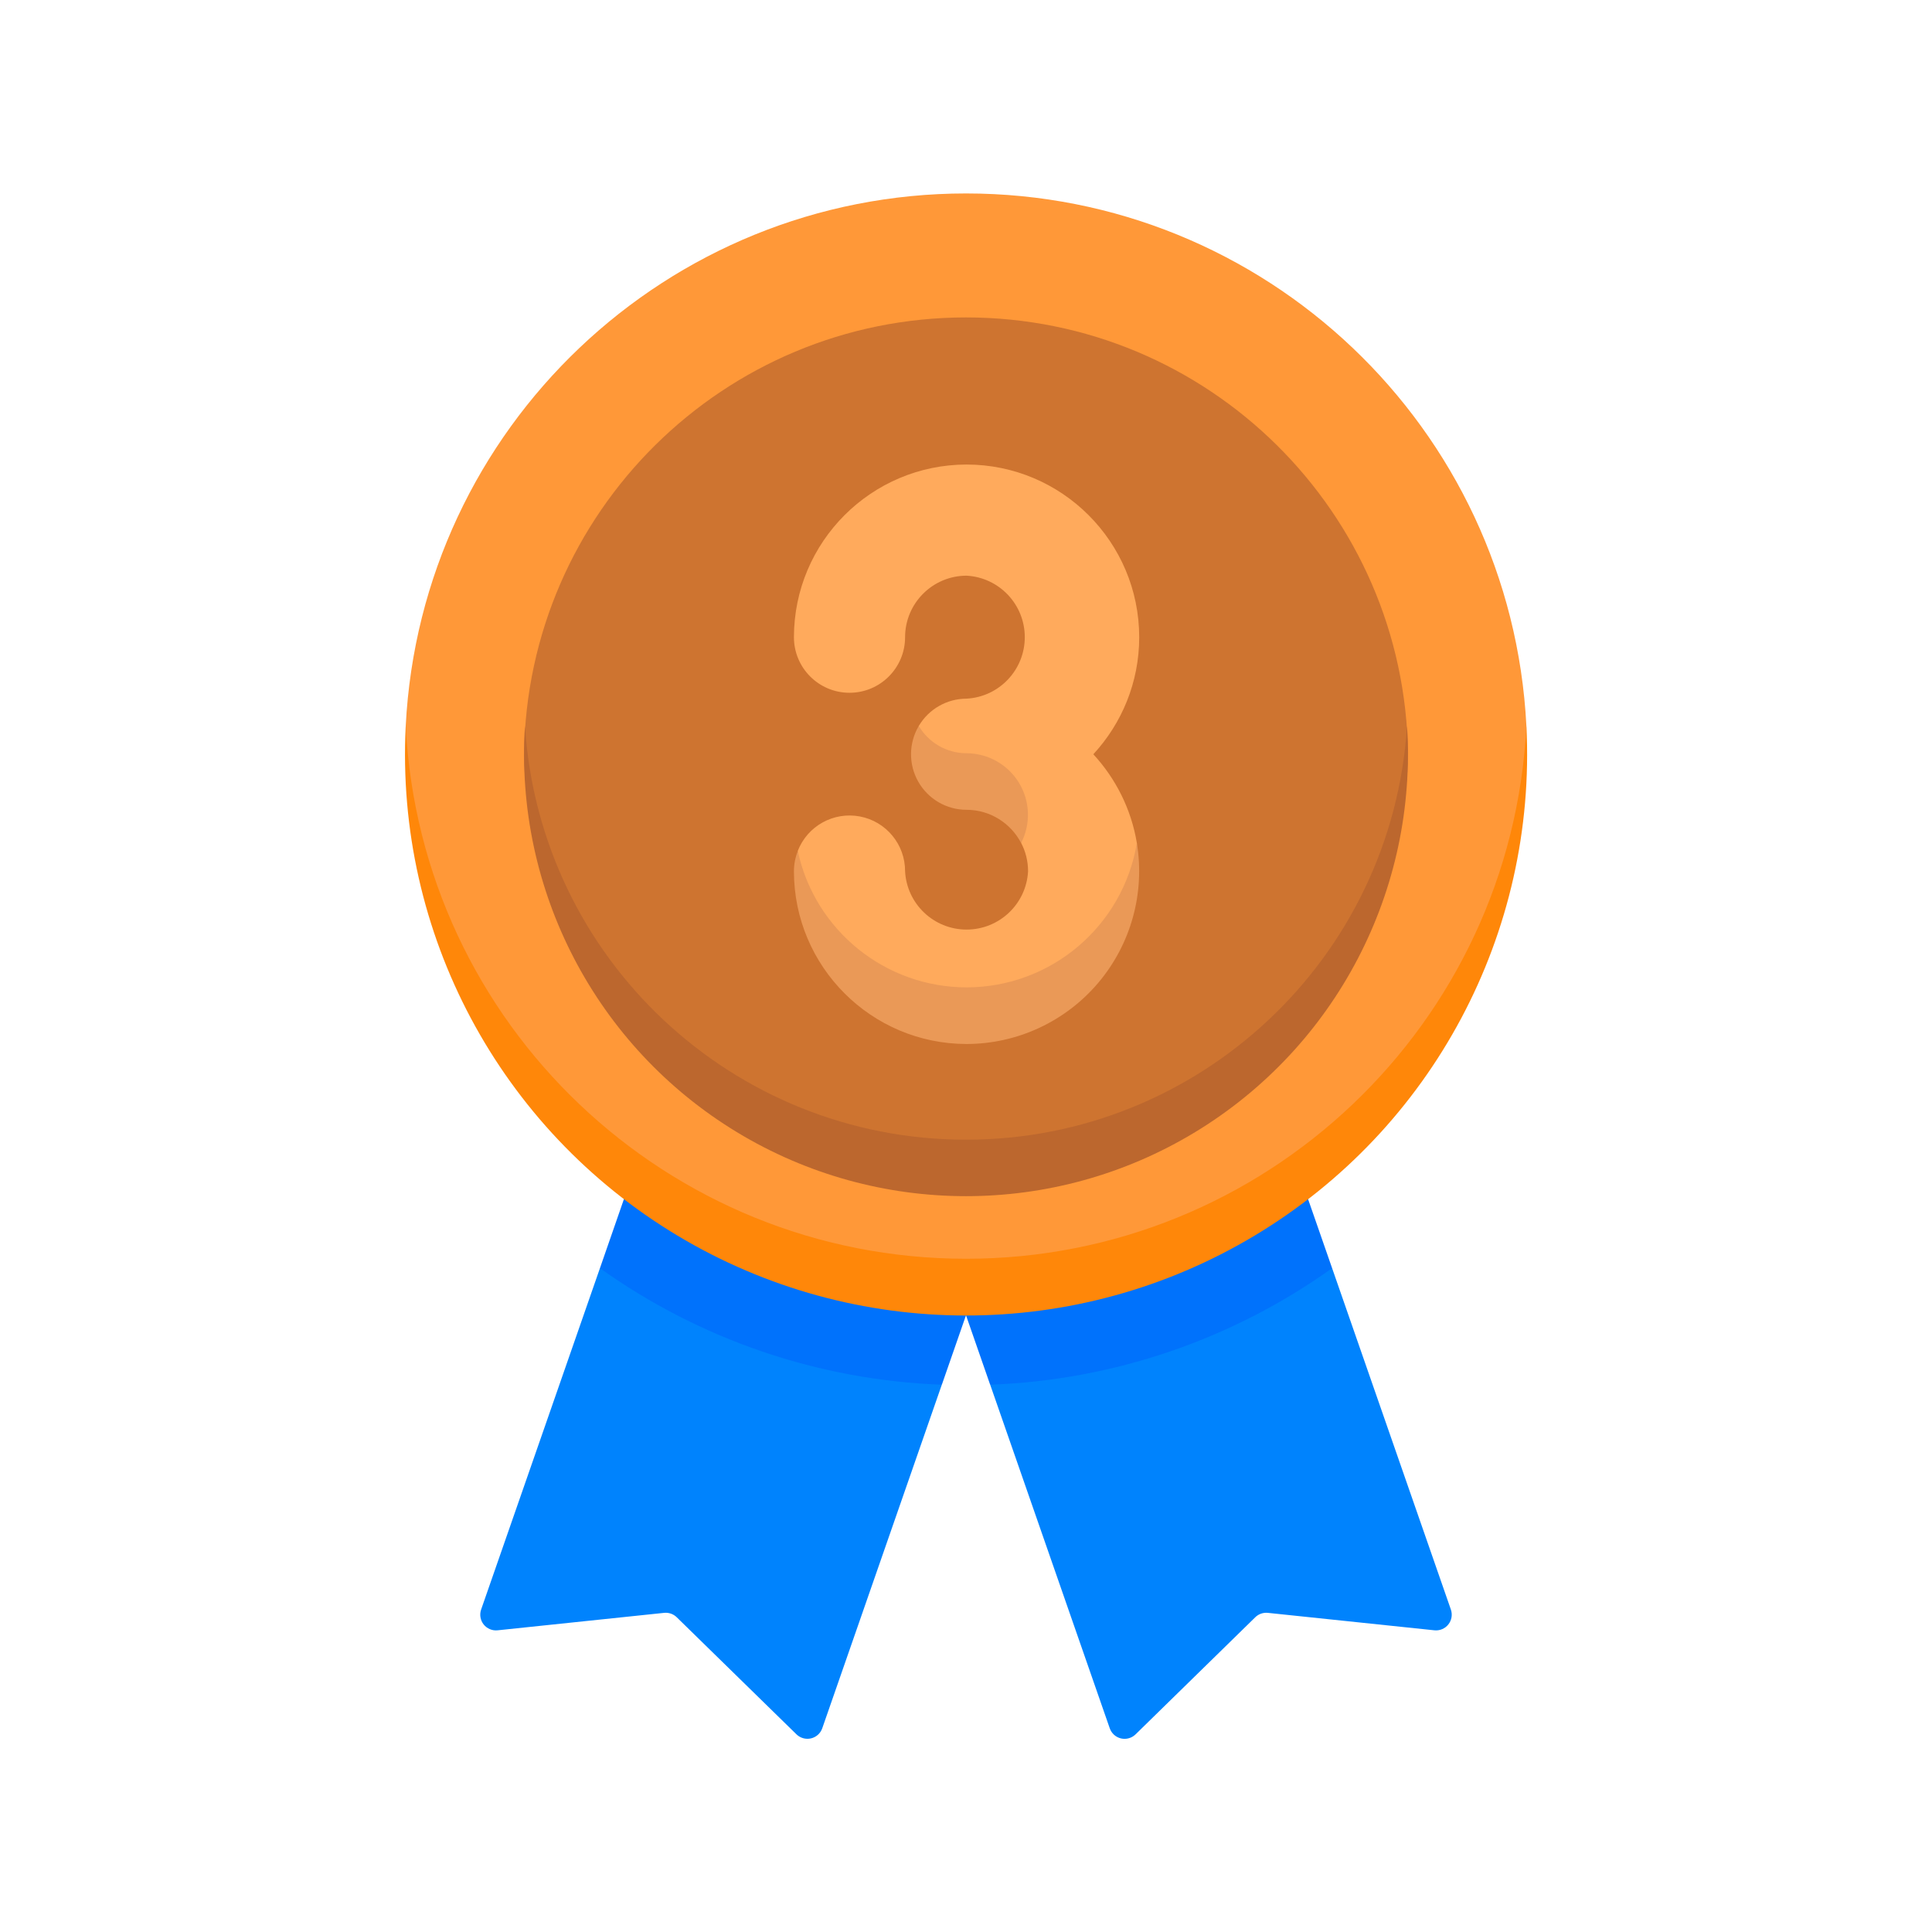
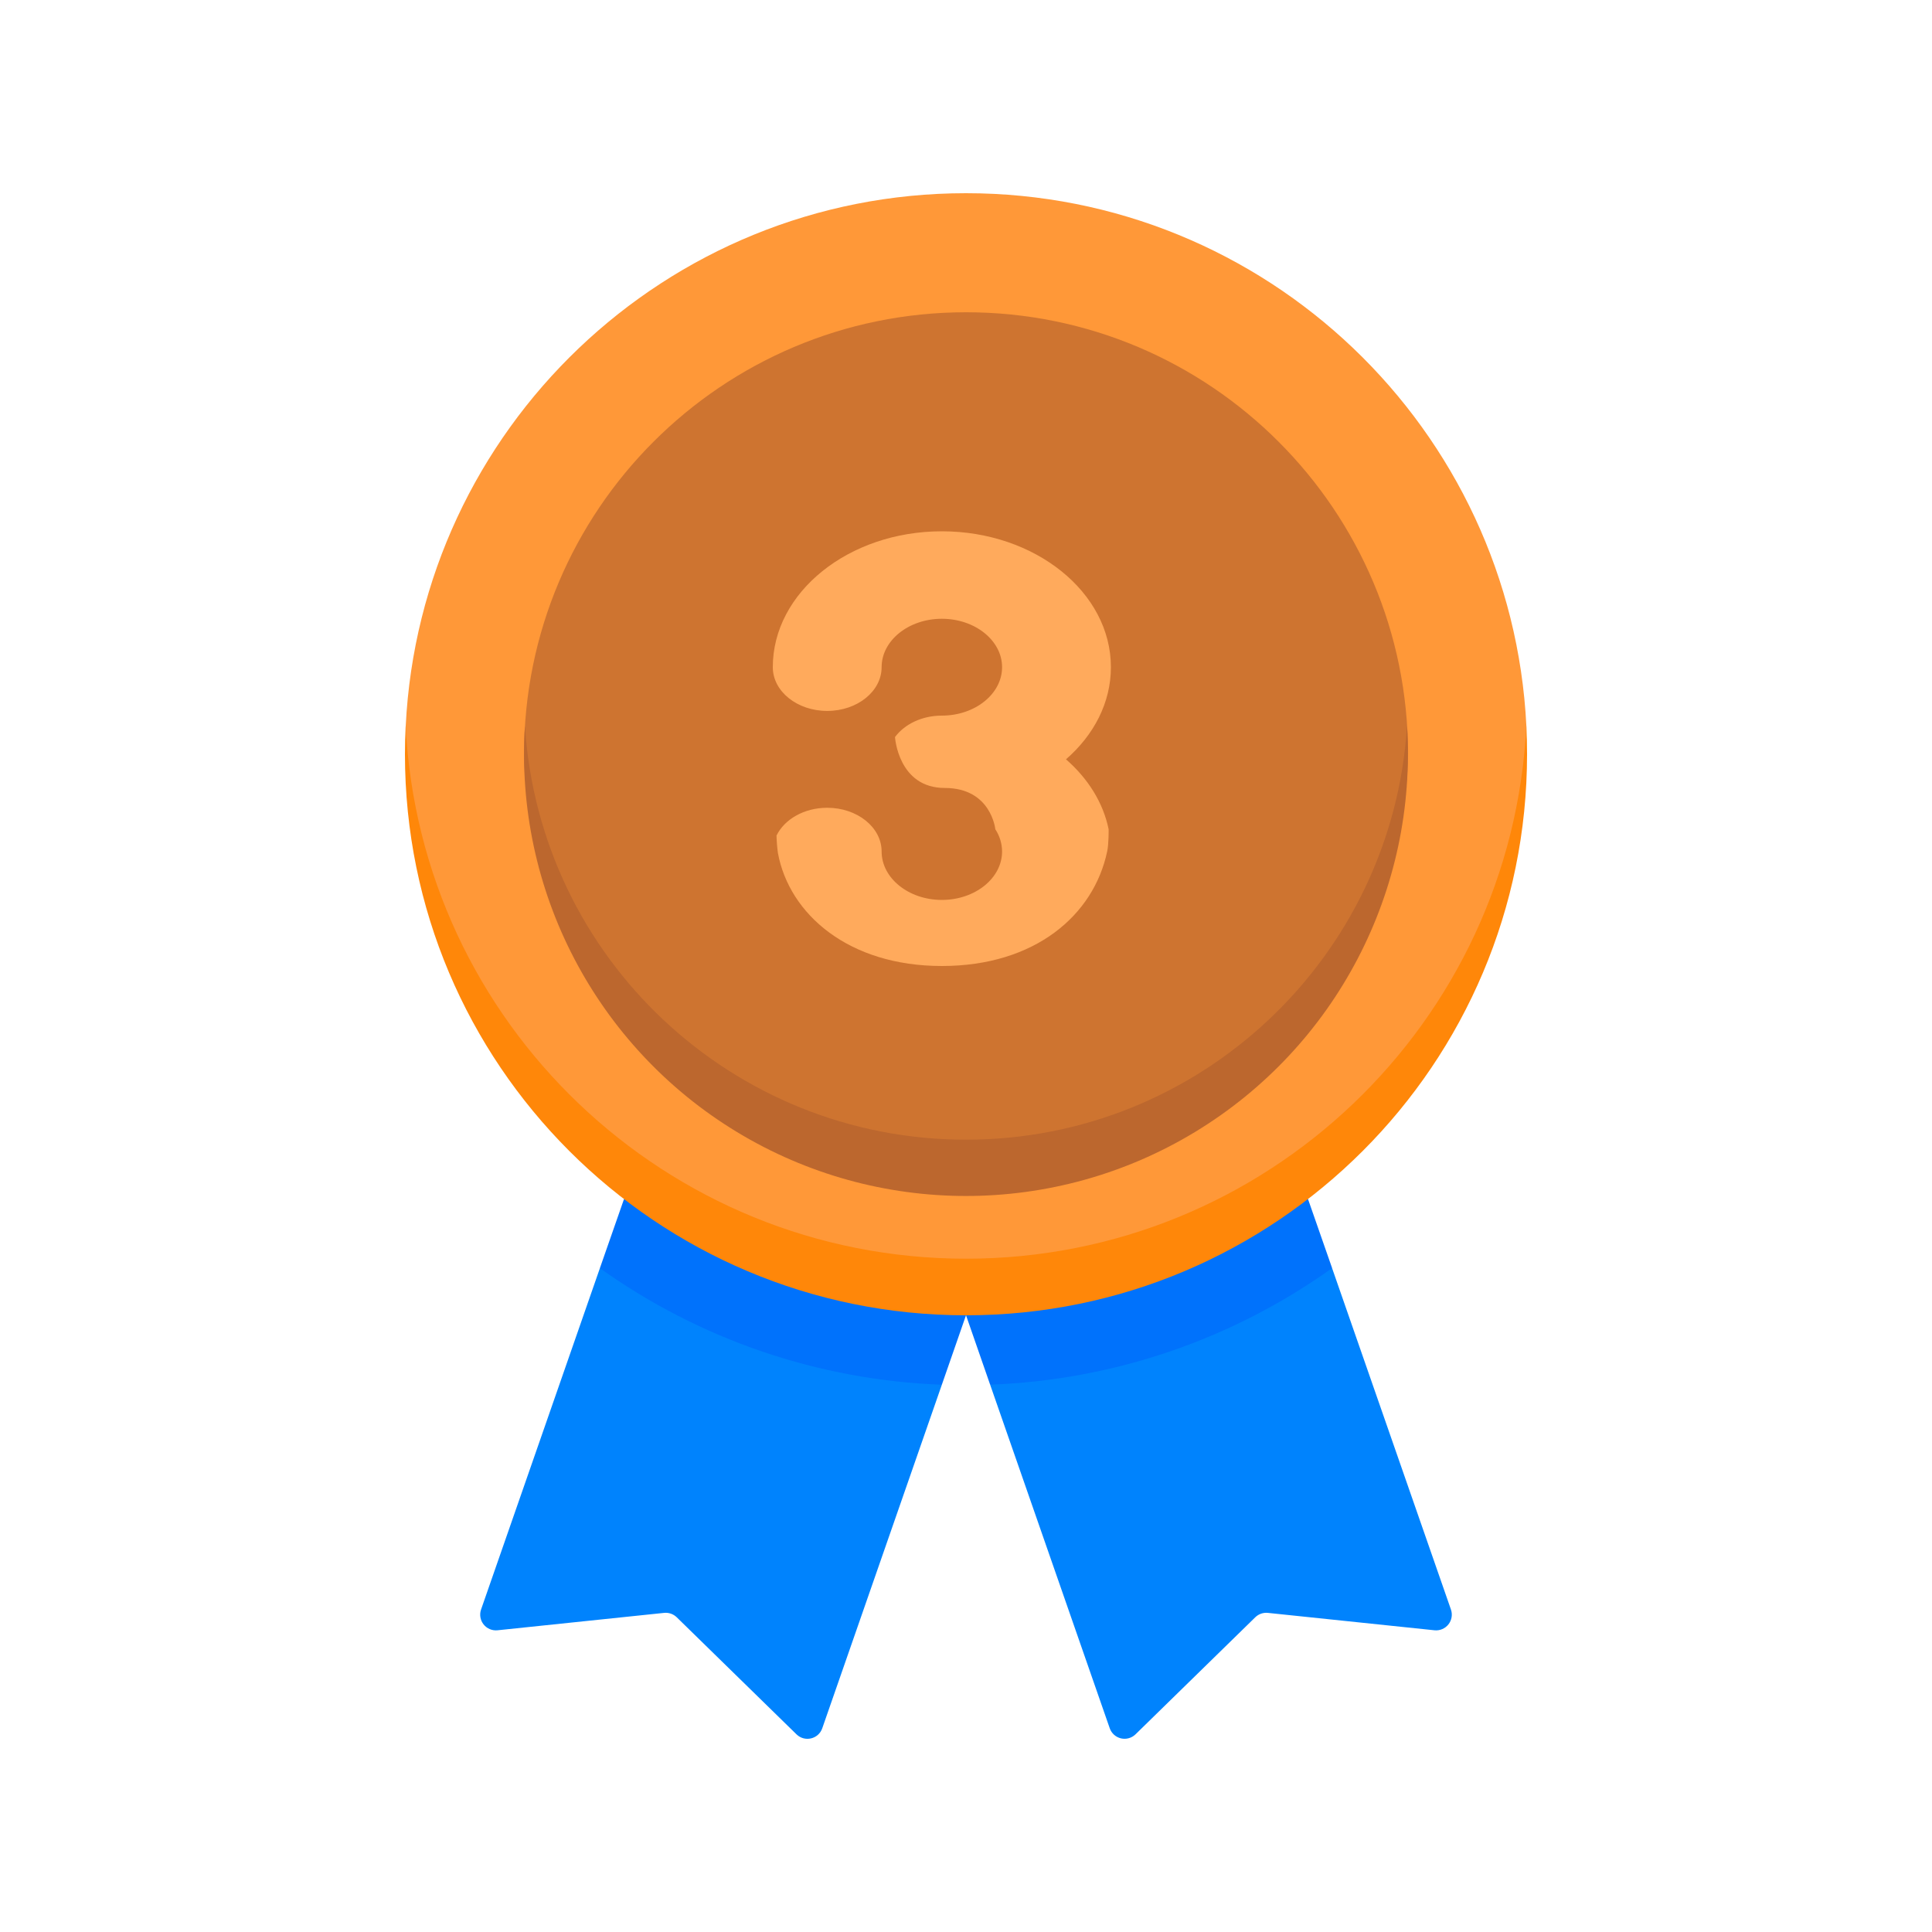
- <svg xmlns="http://www.w3.org/2000/svg" width="32" height="32" viewBox="0 0 32 32" fill="none">
-   <path d="M14.899 22.29l-3.838-1.278-1.124-.007-1.968 5.654a.26.26 0 00.273.344L11 26.714a.26.26 0 01.209.073l1.983 1.939a.26.26 0 00.427-.1l1.98-5.69-.7-.645z" fill="#0083FD" />
-   <path d="M15.6 22.935l.4-1.15-5.665-1.926-.398 1.146a10.396 10.396 0 005.663 1.93z" fill="#0072FC" />
-   <path d="M17.101 22.29l3.838-1.278 1.125-.007 1.967 5.654a.26.26 0 01-.272.344L21 26.714a.26.26 0 00-.209.073l-1.982 1.939a.26.26 0 01-.428-.1l-1.98-5.69.7-.645z" fill="#0083FD" />
-   <path d="M16.4 22.935l-.4-1.15 5.665-1.926.399 1.146a10.396 10.396 0 01-5.664 1.93z" fill="#0072FC" />
-   <path d="M16 21.005c-9.28 0-9.288-8.825-9.28-8.98a9.293 9.293 0 0118.562 0c.007.155 0 8.98-9.281 8.98z" fill="#FF9838" />
-   <path d="M16 20.849a9.293 9.293 0 01-9.28-8.825 9.293 9.293 0 1018.562 0A9.293 9.293 0 0116 20.849z" fill="#FF8709" />
-   <path d="M23.32 12.493c0 3.135-3.277 6.87-7.32 6.87s-7.32-3.94-7.32-6.87a7.321 7.321 0 0114.641 0z" fill="#CE7430" />
-   <path d="M16 18.877a7.32 7.32 0 01-7.305-6.853 7.32 7.32 0 1014.61 0A7.32 7.32 0 0116 18.877z" fill="#BC672E" />
-   <path d="M16.01 16.841c-1.577 0-2.58-1.087-2.774-2.376-.017-.118-.023-.37-.023-.37a.92.92 0 011.778.337 1.02 1.02 0 002.037 0c0-.17-.041-.329-.114-.469 0 0-.07-.868-.856-.868-.788 0-.84-1.071-.84-1.071a.92.92 0 01.791-.452 1.02 1.02 0 000-2.037 1.02 1.02 0 00-1.018 1.019.92.92 0 11-1.841 0 2.863 2.863 0 012.86-2.86 2.863 2.863 0 012.859 2.86c0 .747-.289 1.429-.76 1.939.37.401.628.908.721 1.47 0 0 .003.31-.024.466-.228 1.341-1.22 2.412-2.797 2.412z" fill="#FFAA5C" />
-   <path d="M16.01 12.476a.919.919 0 01-.792-.452.92.92 0 00.791 1.389c.393 0 .734.224.904.55a1.02 1.02 0 00-.904-1.487zm0 3.878a2.863 2.863 0 01-2.796-2.258.918.918 0 00-.064.336 2.863 2.863 0 002.86 2.86 2.863 2.863 0 002.82-3.328 2.863 2.863 0 01-2.82 2.39z" fill="#EA9957" />
+ <svg xmlns="http://www.w3.org/2000/svg" width="40" height="40" viewBox="0 0 40 40" fill="none">
+   <path d="M18.623 27.863l-4.797-1.598-1.406-.008-2.46 7.066a.325.325 0 00.342.43l3.448-.36a.326.326 0 01.26.09l2.48 2.424c.17.167.456.1.534-.125l2.476-7.113-.877-.806z" fill="#0083FD" />
+   <path d="M19.5 28.669l.5-1.438-7.08-2.407-.5 1.432a12.996 12.996 0 007.08 2.413z" fill="#0072FC" />
+   <path d="M21.377 27.863l4.796-1.598 1.407-.008 2.46 7.066a.325.325 0 01-.342.43l-3.448-.36a.325.325 0 00-.26.09l-2.48 2.424a.325.325 0 01-.534-.125L20.5 28.669l.877-.806z" fill="#0083FD" />
+   <path d="M20.5 28.669L20 27.23l7.08-2.407.5 1.432a12.997 12.997 0 01-7.08 2.413z" fill="#0072FC" />
+   <path d="M20 26.257c-11.6 0-11.61-11.033-11.6-11.227C8.703 8.887 13.781 4 20 4c6.22 0 11.297 4.887 11.602 11.03.01.194 0 11.227-11.601 11.227z" fill="#FF9838" />
+   <path d="M20 26.06c-6.219 0-11.296-4.887-11.601-11.03-.01.194-.015.39-.015.586 0 6.415 5.2 11.616 11.616 11.616 6.415 0 11.616-5.201 11.616-11.616 0-.197-.005-.392-.015-.586C31.296 21.173 26.22 26.06 20 26.06z" fill="#FF8709" />
+   <path d="M29.15 15.616c0 3.918-4.096 8.588-9.15 8.588s-9.15-4.927-9.15-8.588a9.151 9.151 0 0118.302 0z" fill="#CE7430" />
+   <path d="M20 23.596a9.15 9.15 0 01-9.132-8.566 9.15 9.15 0 1018.263 0c-.302 4.781-4.274 8.566-9.131 8.566z" fill="#BC672E" />
+   <path d="M19.5 20c-1.93 0-3.158-1.07-3.394-2.338a3.347 3.347 0 01-.029-.363c.165-.337.572-.575 1.05-.575.622 0 1.126.405 1.126.905 0 .553.56 1.003 1.247 1.003.688 0 1.247-.45 1.247-1.003a.844.844 0 00-.14-.46s-.084-.855-1.047-.855c-.965 0-1.03-1.054-1.03-1.054.197-.266.557-.444.97-.444.688 0 1.247-.45 1.247-1.003 0-.552-.56-1.002-1.247-1.002-.688 0-1.247.45-1.247 1.002 0 .5-.504.906-1.127.906-.622 0-1.126-.405-1.126-.906C16 12.263 17.57 11 19.5 11s3.5 1.262 3.5 2.813c0 .736-.353 1.406-.93 1.908.454.395.77.895.883 1.448 0 0 .004.303-.03.458C22.646 18.947 21.43 20 19.5 20z" fill="#FFAA5C" />
</svg>
